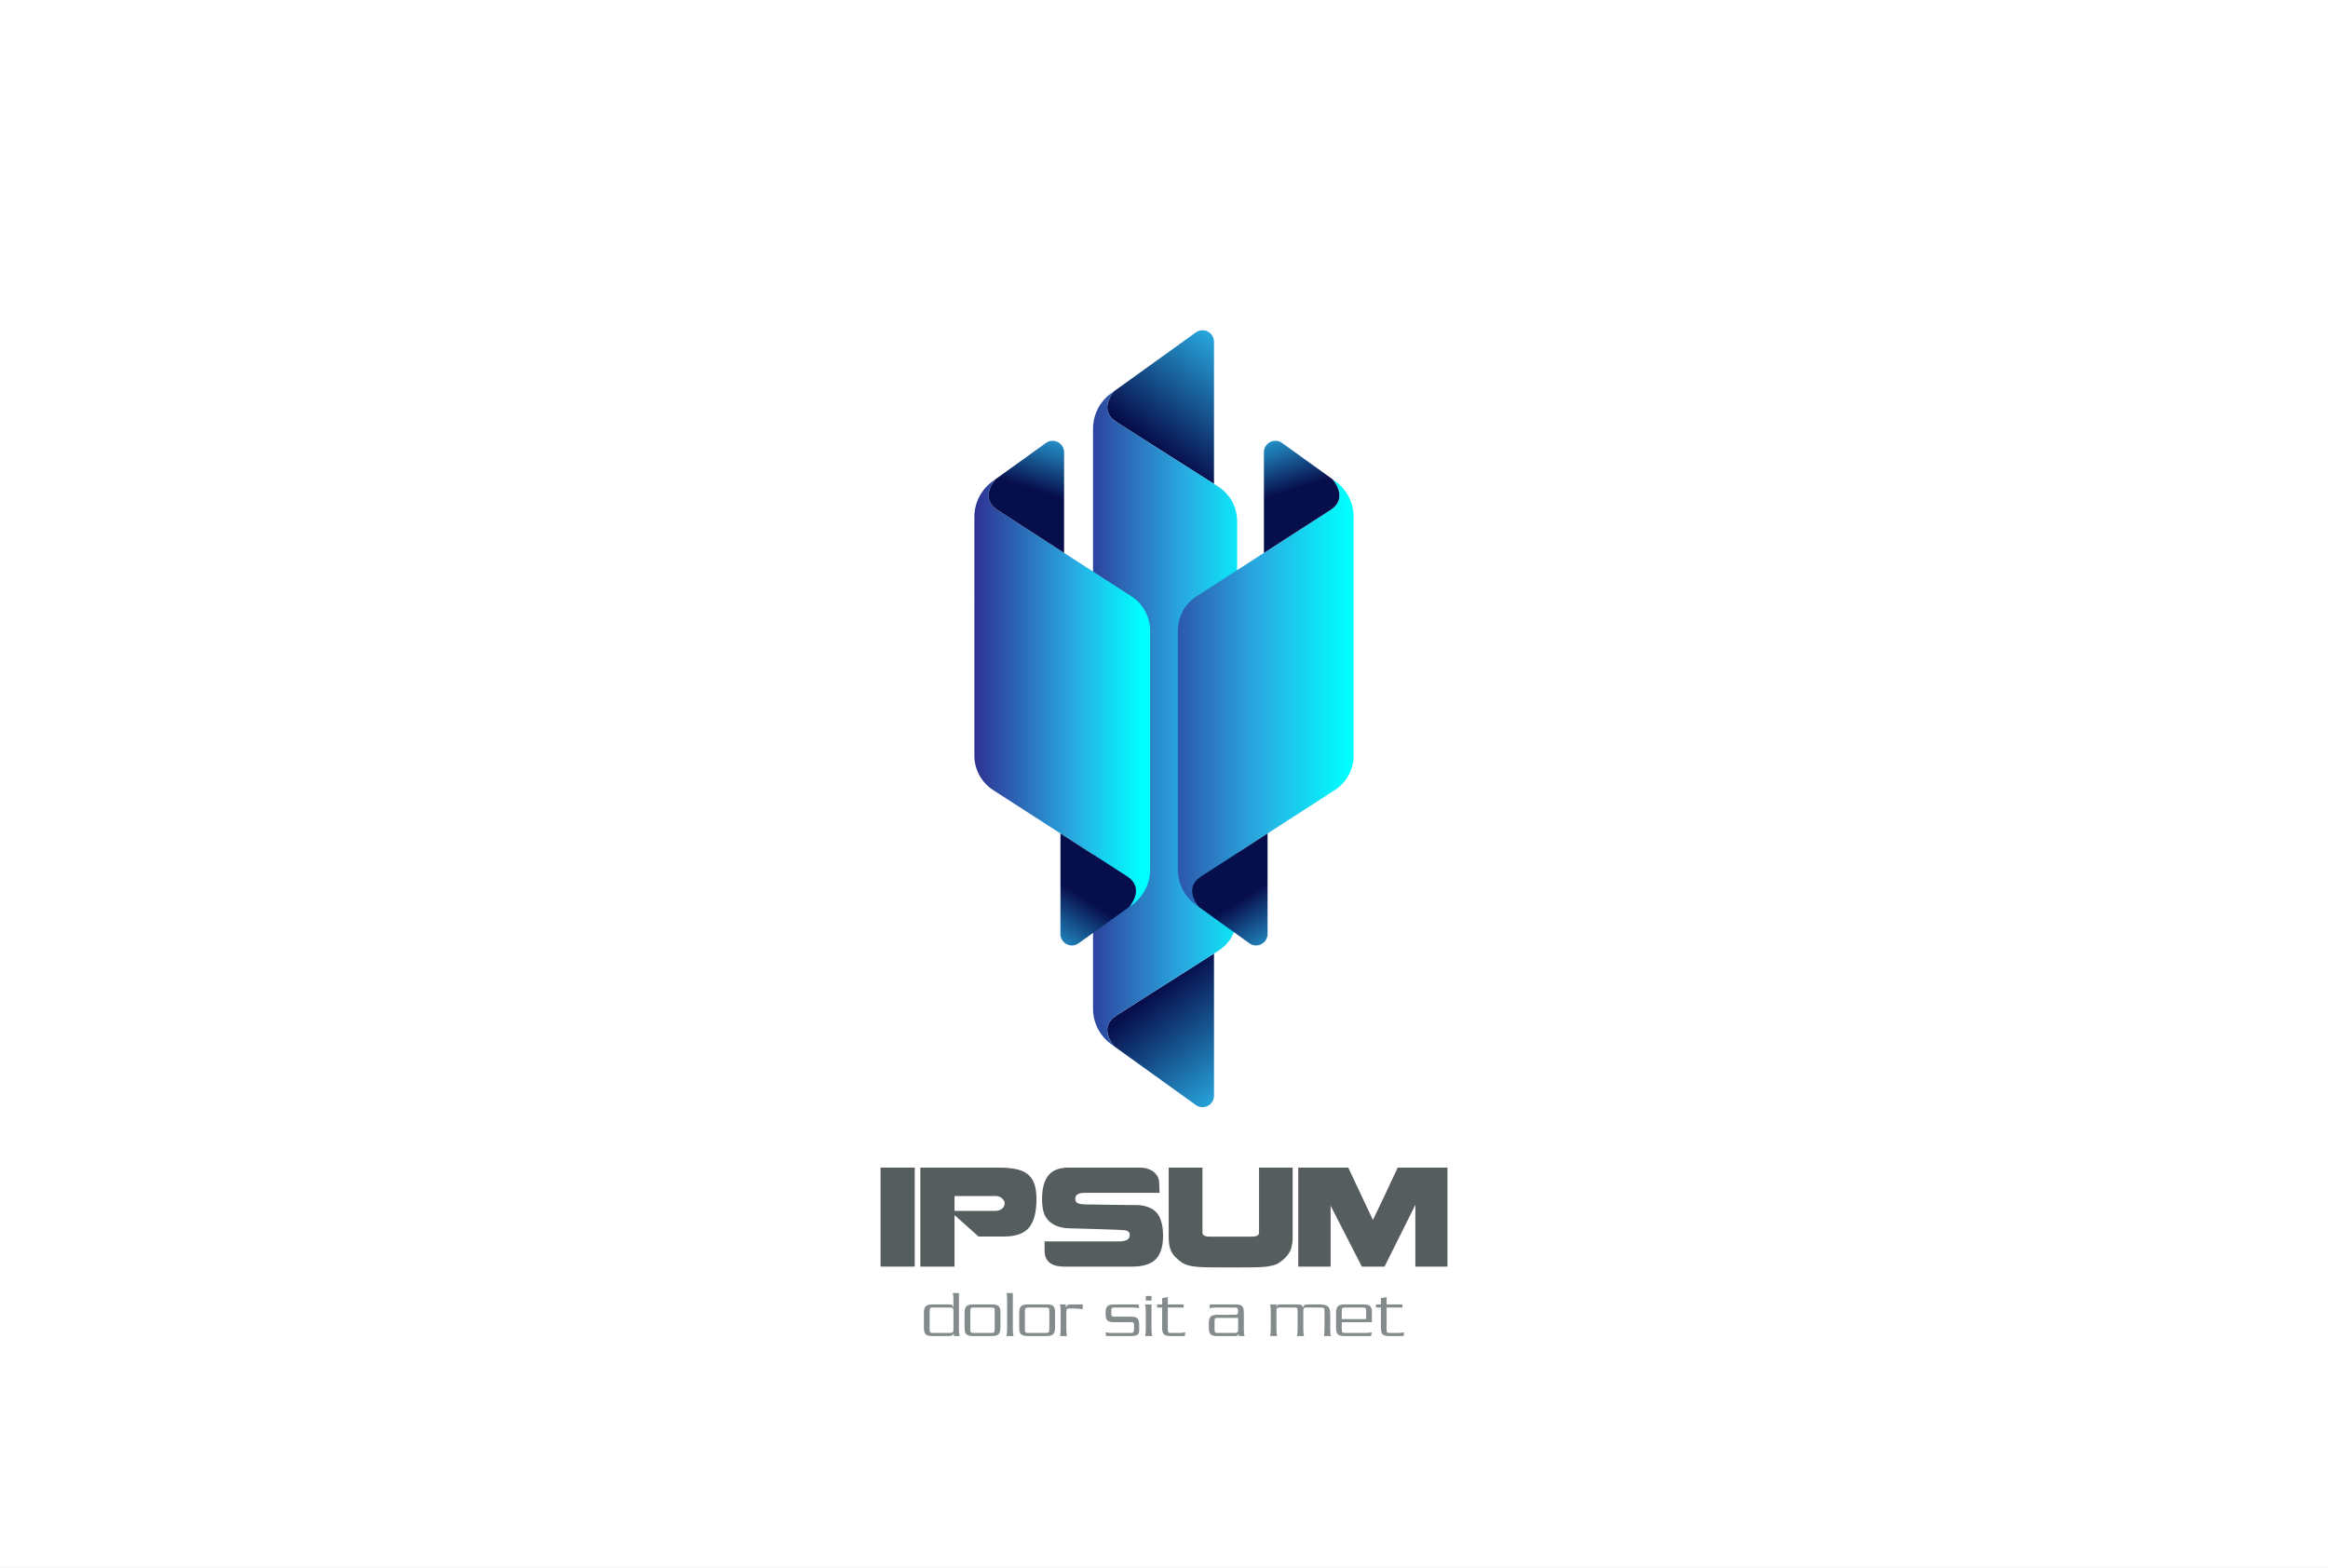
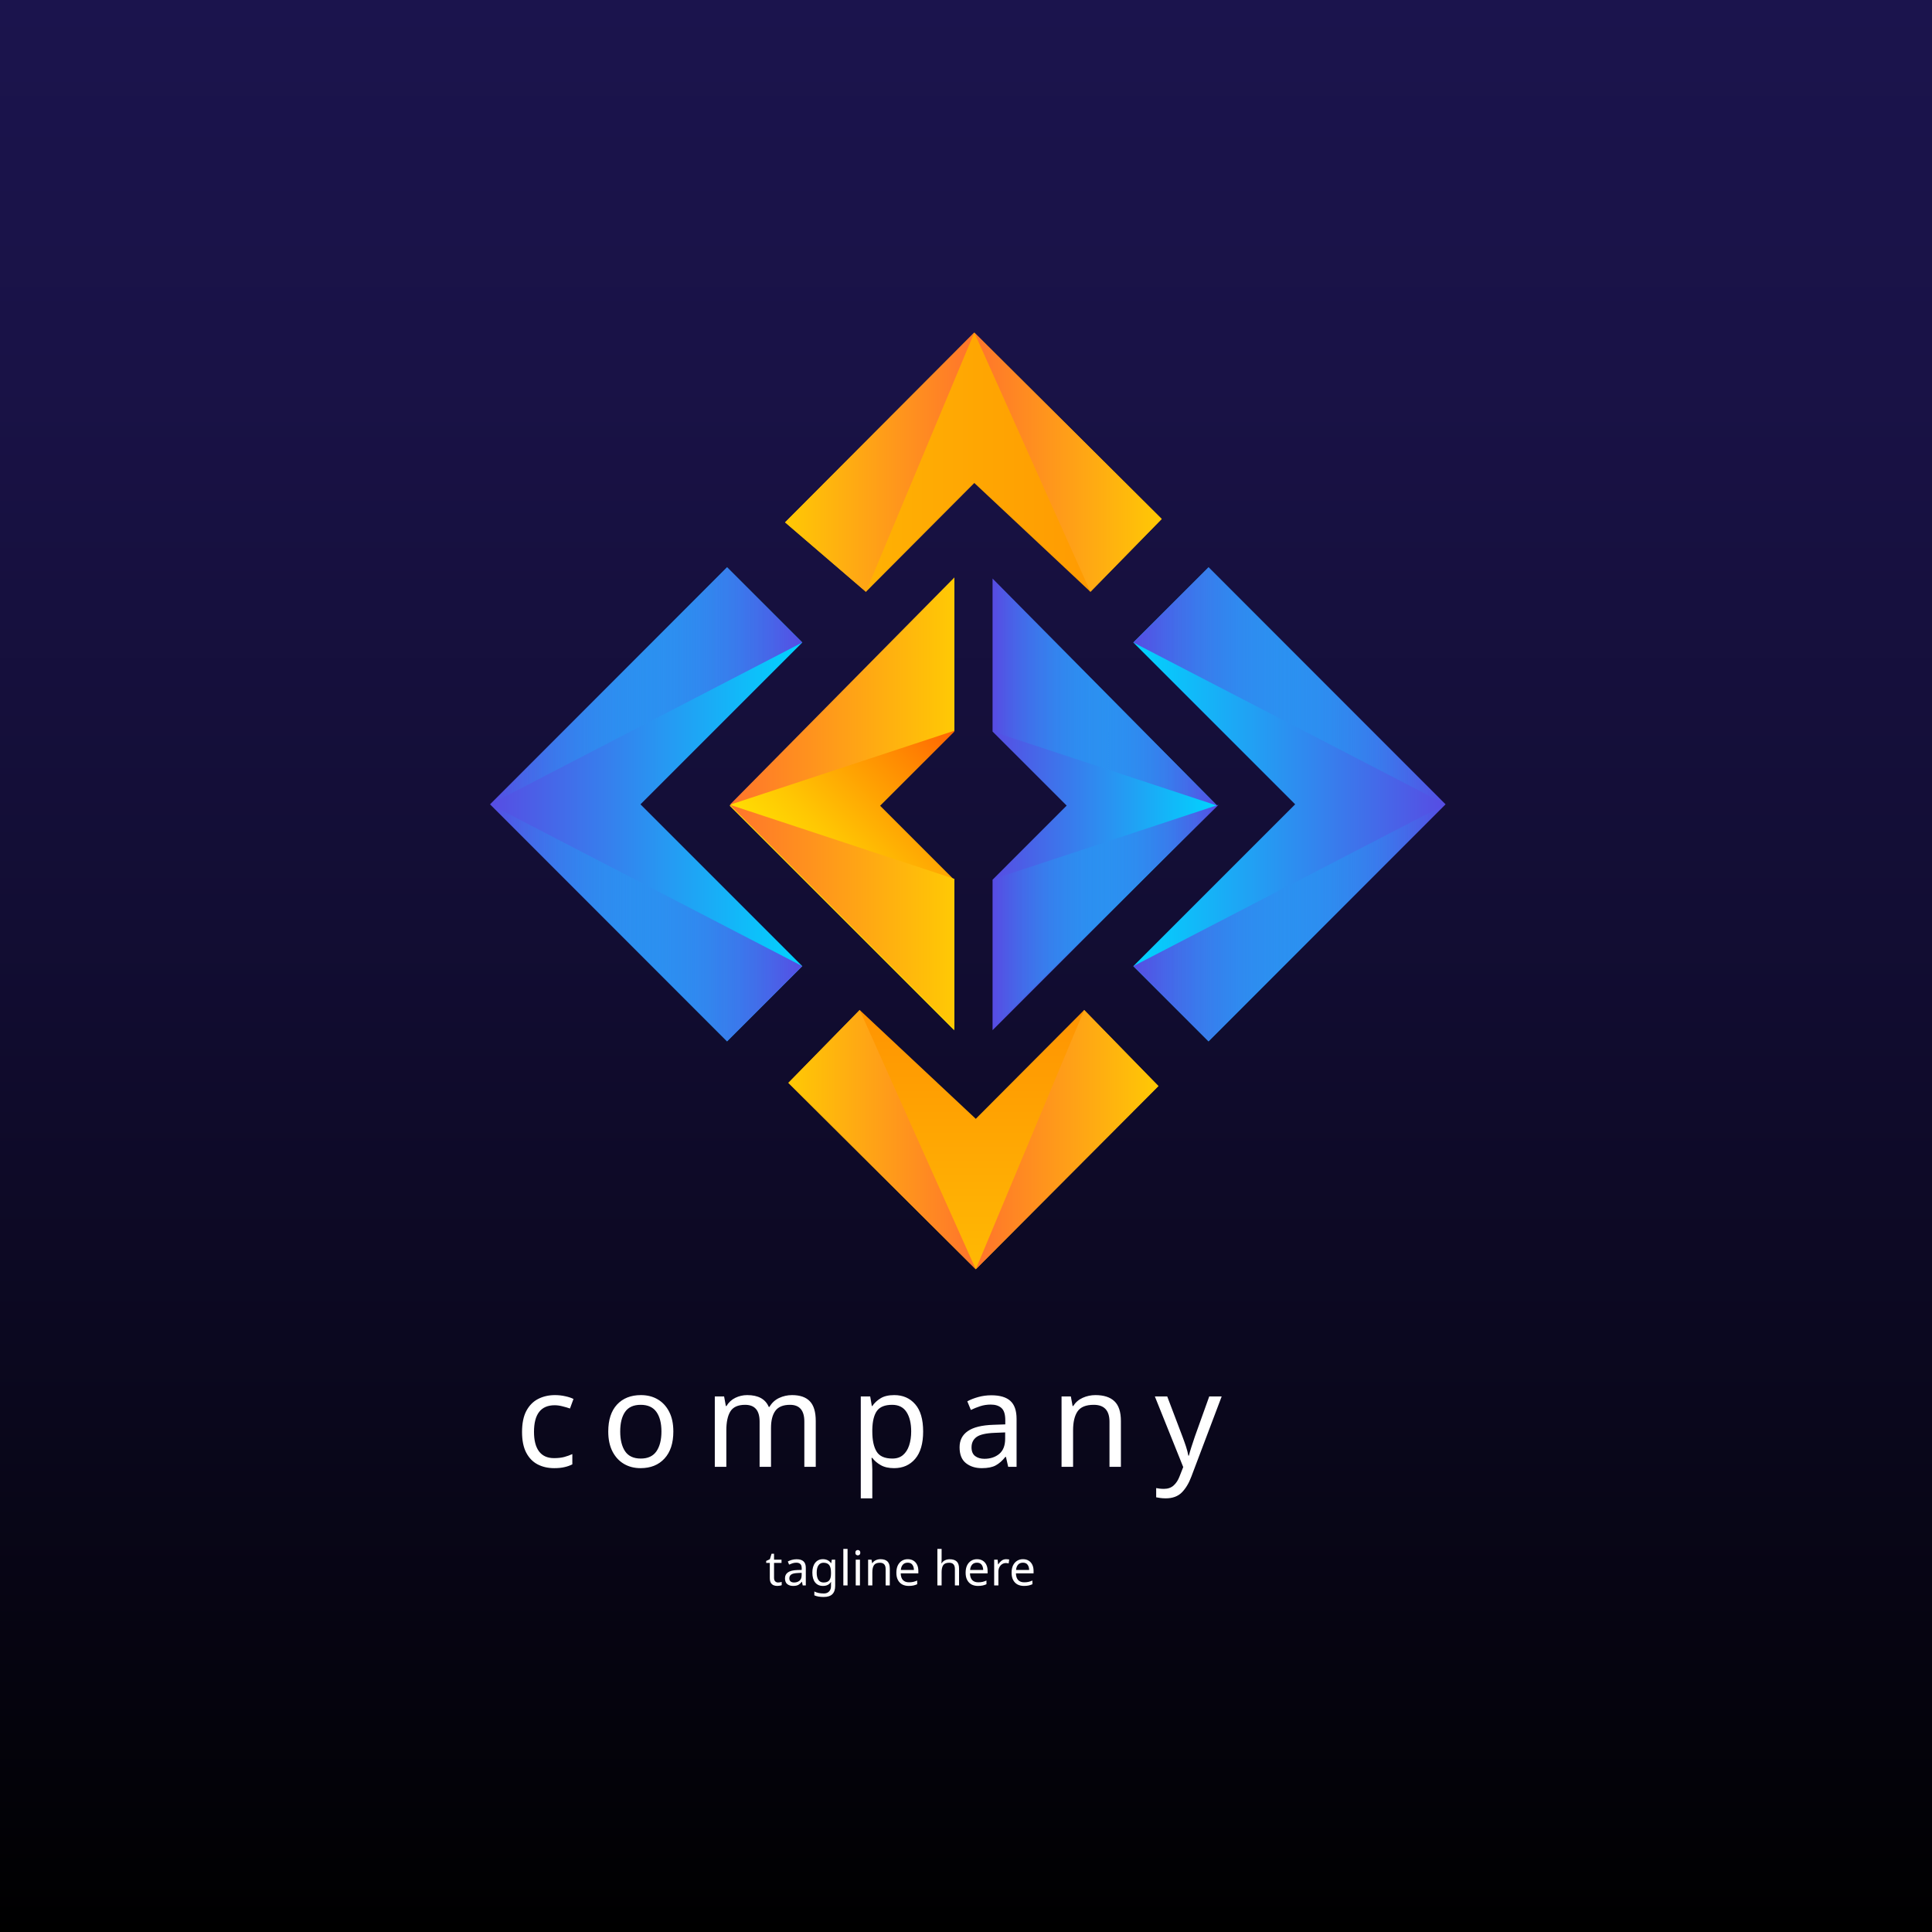
- <svg xmlns="http://www.w3.org/2000/svg" version="1.1" x="0px" y="0px" viewBox="0 0 841.89 566.929" style="enable-background:new 0 0 841.89 566.929;" xml:space="preserve">
-   <g id="BG">
-     <rect y="0" style="fill:#FFFFFF;" width="841.89" height="566.929" />
+ <svg xmlns="http://www.w3.org/2000/svg" version="1.1" x="0px" y="0px" viewBox="0 0 500 500" style="enable-background:new 0 0 500 500;" xml:space="preserve">
+   <g id="Background">
+     <linearGradient id="SVGID_1_" gradientUnits="userSpaceOnUse" x1="250" y1="500" x2="250" y2="-9.094947e-13">
+       <stop offset="0" style="stop-color:#000000" />
+       <stop offset="0.179" style="stop-color:#070514" />
+       <stop offset="0.517" style="stop-color:#120D33" />
+       <stop offset="0.802" style="stop-color:#191246" />
+       <stop offset="1" style="stop-color:#1B144D" />
+     </linearGradient>
+     <rect style="fill:url(#SVGID_1_);" width="500" height="500" />
  </g>
-   <g id="graphics">
-     <g>
-       <path style="fill:#848B8C;" d="M344.575,467.666h2.212v13.104c0,1.084,0.08,1.894,0.243,2.427h-2.018l-0.147-0.996    c-0.129,0.665-0.68,0.996-1.652,0.996h-6.076c-1.151,0-1.941-0.21-2.37-0.632c-0.43-0.421-0.645-1.198-0.645-2.333v-5.494    c0-1.068,0.219-1.83,0.656-2.284s1.224-0.68,2.358-0.68h5.955c0.518,0,0.842,0.028,0.972,0.085    c0.13,0.056,0.268,0.182,0.413,0.376l0.268,0.754l0.049-2.904C344.794,469.15,344.721,468.344,344.575,467.666z M344.794,480.815    v-6.659c0-0.486-0.065-0.818-0.196-0.997c-0.13-0.178-0.424-0.267-0.879-0.267h-6.454c-0.457,0-0.749,0.085-0.88,0.254    c-0.13,0.17-0.195,0.507-0.195,1.01v6.659c0,0.503,0.061,0.839,0.183,1.009c0.122,0.17,0.42,0.255,0.892,0.255h6.454    c0.391,0,0.676-0.088,0.854-0.267C344.721,481.617,344.794,481.285,344.794,480.815z" />
-       <path style="fill:#848B8C;" d="M361.783,474.738v5.494c0,1.036-0.219,1.799-0.655,2.284c-0.454,0.454-1.24,0.681-2.358,0.681    h-6.928c-1.149,0-1.94-0.21-2.369-0.632c-0.43-0.421-0.645-1.198-0.645-2.333v-5.494c0-1.068,0.22-1.83,0.659-2.284    c0.438-0.454,1.227-0.68,2.366-0.68h6.954c1.154,0,1.943,0.202,2.366,0.607c0.146,0.146,0.309,0.469,0.488,0.972l0.121,0.655    V474.738z M358.648,472.893h-6.684c-0.454,0-0.745,0.085-0.875,0.254c-0.13,0.17-0.194,0.507-0.194,1.01v6.659    c0,0.503,0.061,0.839,0.183,1.009c0.121,0.17,0.417,0.255,0.887,0.255h6.684c0.438,0,0.725-0.088,0.863-0.267    c0.137-0.179,0.206-0.511,0.206-0.997v-6.659c0-0.486-0.053-0.818-0.158-0.997C359.454,472.982,359.15,472.893,358.648,472.893z" />
-       <path style="fill:#848B8C;" d="M363.947,467.666h2.333v13.104c0,1.084,0.081,1.894,0.243,2.427h-2.552l0.176-0.995l0.066-1.432    v-10.678C364.214,468.992,364.125,468.184,363.947,467.666z" />
-       <path style="fill:#848B8C;" d="M381.545,474.738v5.494c0,1.036-0.219,1.799-0.657,2.284c-0.453,0.454-1.239,0.681-2.357,0.681    h-6.927c-1.151,0-1.941-0.21-2.37-0.632c-0.43-0.421-0.644-1.198-0.644-2.333v-5.494c0-1.068,0.219-1.83,0.658-2.284    c0.439-0.454,1.229-0.68,2.366-0.68h6.954c1.154,0,1.943,0.202,2.366,0.607c0.146,0.146,0.309,0.469,0.488,0.972l0.122,0.655    V474.738z M378.409,472.893h-6.685c-0.453,0-0.745,0.085-0.875,0.254c-0.13,0.17-0.194,0.507-0.194,1.01v6.659    c0,0.503,0.061,0.839,0.183,1.009c0.121,0.17,0.417,0.255,0.887,0.255h6.685c0.438,0,0.725-0.088,0.862-0.267    c0.138-0.179,0.207-0.511,0.207-0.997v-6.659c0-0.486-0.053-0.818-0.158-0.997C379.215,472.982,378.911,472.893,378.409,472.893z" />
-       <path style="fill:#848B8C;" d="M387.061,471.775h4.546l-0.122,1.725l-1.629-0.195l-1.458-0.073h-1.701    c-0.454,0-0.745,0.085-0.874,0.256c-0.131,0.17-0.195,0.507-0.195,1.009v6.272c0,0.939,0.073,1.749,0.219,2.43h-2.504    c0.146-0.584,0.22-1.393,0.22-2.43v-6.564c0-0.939-0.073-1.75-0.22-2.43h2.066l0.098,1.068c0.161-0.372,0.352-0.645,0.571-0.814    C386.297,471.859,386.625,471.775,387.061,471.775z" />
-       <path style="fill:#848B8C;" d="M402.958,476.197h6.027c1.151,0,1.936,0.198,2.358,0.596c0.421,0.397,0.632,1.186,0.632,2.37v2.09    c0,0.648-0.211,1.135-0.633,1.459c-0.423,0.324-1.137,0.485-2.144,0.485h-9.206l-0.171-1.337c0.617,0.145,1.438,0.219,2.461,0.219    h6.772c0.423,0,0.703-0.088,0.841-0.267c0.139-0.179,0.208-0.511,0.208-0.997v-1.361c0-0.485-0.054-0.817-0.158-0.996    c-0.105-0.179-0.401-0.268-0.887-0.268h-6.247c-1.135,0-1.917-0.211-2.347-0.632c-0.429-0.421-0.643-1.199-0.643-2.333v-0.487    c0-1.068,0.219-1.83,0.656-2.284s1.215-0.68,2.334-0.68h8.944l0.219,1.337c-0.583-0.146-1.402-0.219-2.455-0.219h-6.562    c-0.454,0-0.745,0.085-0.875,0.254c-0.13,0.17-0.194,0.507-0.194,1.01v0.777c0,0.502,0.06,0.838,0.183,1.008    C402.192,476.112,402.488,476.197,402.958,476.197z" />
-       <path style="fill:#848B8C;" d="M416.424,471.775v8.993c0,1.085,0.081,1.895,0.243,2.43h-2.553l0.177-0.996l0.066-1.434v-6.564    c0-1.102-0.089-1.912-0.268-2.43H416.424z M414.357,470.364v-1.653h2.066v1.653H414.357z" />
-       <path style="fill:#848B8C;" d="M428.065,472.893h-5.735v7.923c0,0.503,0.062,0.839,0.182,1.009c0.122,0.17,0.41,0.255,0.863,0.255    h2.82c0.972,0,1.79-0.073,2.454-0.219l-0.17,1.337h-5.226c-1.15,0-1.938-0.21-2.357-0.632c-0.422-0.421-0.633-1.198-0.633-2.333    v-7.34h-1.798v-1.118h1.798v-2.262l2.066-0.389v2.65h5.735V472.893z" />
-       <path style="fill:#848B8C;" d="M449.82,474.738v6.029c0,1.085,0.081,1.895,0.243,2.43h-1.994l-0.217-0.728    c-0.146,0.285-0.315,0.494-0.509,0.628l-0.388,0.101h-0.68h-6.112c-1.147,0-1.936-0.21-2.364-0.632    c-0.43-0.421-0.643-1.198-0.643-2.333v-1.751c0-1.068,0.218-1.831,0.653-2.284c0.438-0.454,1.222-0.68,2.354-0.68h6.522    c0.388,0,0.671-0.09,0.849-0.268c0.146-0.194,0.219-0.525,0.219-0.996v-0.145c0-0.47-0.088-0.786-0.267-0.948    c-0.146-0.178-0.413-0.267-0.8-0.267h-6.863c-0.921,0-1.737,0.072-2.449,0.219l0.17-1.337h9.286c1.149,0,1.936,0.197,2.357,0.594    C449.609,472.766,449.82,473.557,449.82,474.738z M447.754,480.815v-4.18h-7.465c-0.453,0-0.743,0.084-0.872,0.254    c-0.129,0.17-0.193,0.507-0.193,1.009v2.917c0,0.503,0.059,0.839,0.181,1.009c0.121,0.17,0.416,0.255,0.885,0.255h6.398    c0.388,0,0.671-0.088,0.849-0.267C447.681,481.617,447.754,481.285,447.754,480.815z" />
-       <path style="fill:#848B8C;" d="M459.324,471.775h2.284v0.826l0.389-0.607c0.145-0.146,0.389-0.219,0.729-0.219h6.514    c0.681,0,1.167,0.072,1.458,0.219c0.244,0.193,0.422,0.494,0.536,0.899c0.146-0.439,0.318-0.734,0.522-0.888    c0.202-0.154,0.644-0.23,1.323-0.23h4.06c1.459,0,2.476,0.233,3.051,0.704c0.575,0.471,0.863,1.385,0.863,2.747v5.542    c0,0.939,0.073,1.749,0.219,2.43h-2.504c0.146-0.584,0.219-1.393,0.219-2.43v-6.611c0-0.486-0.053-0.818-0.158-0.997    c-0.105-0.178-0.4-0.267-0.888-0.267H472.4c-0.454,0-0.746,0.085-0.875,0.254c-0.13,0.17-0.194,0.507-0.194,1.01v6.611    c0,0.939,0.073,1.749,0.219,2.43h-2.504c0.145-0.584,0.219-1.393,0.219-2.43v-6.611c0-0.486-0.053-0.818-0.158-0.997    c-0.105-0.178-0.4-0.267-0.887-0.267h-5.542c-0.454,0-0.745,0.085-0.875,0.254c-0.13,0.17-0.194,0.507-0.194,1.01v6.611    c0,0.939,0.073,1.749,0.219,2.43h-2.503c0.145-0.586,0.219-1.4,0.219-2.443v-6.598    C459.543,473.235,459.469,472.44,459.324,471.775z" />
-       <path style="fill:#848B8C;" d="M496.123,478.19h-10.889v2.625c0,0.503,0.061,0.839,0.182,1.009    c0.122,0.17,0.417,0.255,0.888,0.255h7.364c0.924,0,1.742-0.073,2.455-0.219l-0.292,1.337h-9.65c-1.15,0-1.94-0.21-2.37-0.632    c-0.429-0.421-0.643-1.198-0.643-2.333v-5.494c0-1.068,0.22-1.83,0.657-2.284c0.44-0.454,1.229-0.68,2.368-0.68h6.954    c1.154,0,1.942,0.202,2.366,0.607c0.145,0.146,0.308,0.469,0.487,0.972l0.122,0.655v0.73V478.19z M485.234,477.073h8.822v-2.917    c0-0.486-0.053-0.818-0.158-0.997c-0.105-0.178-0.409-0.267-0.911-0.267h-6.684c-0.454,0-0.746,0.085-0.876,0.254    c-0.129,0.17-0.193,0.507-0.193,1.01V477.073z" />
-       <path style="fill:#848B8C;" d="M507.183,472.893h-5.736v7.923c0,0.503,0.06,0.839,0.183,1.009c0.121,0.17,0.409,0.255,0.862,0.255    h2.82c0.972,0,1.789-0.073,2.455-0.219l-0.17,1.337h-5.227c-1.15,0-1.936-0.21-2.358-0.632c-0.421-0.421-0.631-1.198-0.631-2.333    v-7.34h-1.8v-1.118h1.8v-2.262l2.065-0.389v2.65h5.736V472.893z" />
-     </g>
-     <g>
-       <path style="fill:#565D5E;" d="M330.807,422.281v35.813h-12.36v-35.813H330.807z" />
-       <path style="fill:#565D5E;" d="M353.854,447.203l-8.661-7.75v18.641h-12.36v-35.813h28.214c2.465,0,4.567,0.178,6.307,0.531    c1.738,0.357,3.165,0.973,4.279,1.85c1.115,0.879,1.926,2.052,2.432,3.521c0.506,1.469,0.76,3.317,0.76,5.546    c0,4.626-0.886,8.028-2.659,10.206c-1.774,2.179-4.771,3.268-8.992,3.268H353.854z M345.193,437.934h14.79    c0.878,0,1.655-0.244,2.33-0.734c0.675-0.49,1.014-1.19,1.014-2.103c-0.068-0.675-0.423-1.266-1.063-1.772    c-0.643-0.506-1.352-0.76-2.128-0.76h-14.943V437.934z" />
-       <path style="fill:#565D5E;" d="M377.763,452.37v-3.394h27.15c0.911,0,1.747-0.16,2.507-0.481c0.76-0.321,1.096-0.956,1.139-1.747    c0.043-0.792-0.261-1.376-1.316-1.723c-1.055-0.347-18.212-0.67-21.224-0.809c-3.011-0.141-5.977-1.386-7.496-3.547    c-0.575-0.777-0.997-1.747-1.267-2.913c-0.27-1.165-0.405-2.507-0.405-4.026c0-3.816,0.751-6.679,2.254-8.586    c1.502-1.907,3.977-2.862,7.421-2.862c0,0,22.343,0,25.834,0c3.491,0,6.748,2.017,6.838,5.471l0.151,3.646H392.25    c-3.018,0-3.395,1.335-3.395,2.179c0,0.777,0.321,1.31,0.962,1.596c0.641,0.287,1.339,0.367,2.583,0.431    c1.245,0.063,17.853,0.211,19.351,0.253c1.497,0.043,3.207,0.516,4.457,1.14c1.249,0.626,2.211,1.528,2.887,2.711l0.05,0.05    c0.979,1.96,1.47,4.306,1.47,7.041c0,3.951-0.88,6.822-2.635,8.611c-1.756,1.791-4.61,2.685-8.56,2.685h-24.619    C380.964,458.094,377.763,456.71,377.763,452.37z" />
-       <path style="fill:#565D5E;" d="M434.85,422.281v23.605c0,0.405,0.21,0.734,0.633,0.987c0.422,0.254,1.071,0.38,1.95,0.38h15.146    c0.979,0,1.68-0.126,2.103-0.38c0.421-0.253,0.634-0.582,0.634-0.987v-23.605h12.157v25.074c0,1.621-0.186,3.022-0.558,4.203    c-0.373,1.183-1.081,2.298-2.128,3.344c-0.507,0.474-0.972,0.879-1.394,1.217c-0.422,0.337-0.818,0.607-1.189,0.81    c-0.744,0.439-1.74,0.76-2.989,0.963c-0.506,0.135-1.207,0.234-2.103,0.304c-0.895,0.067-1.815,0.117-2.761,0.152    c-1.013,0-2.33,0.008-3.951,0.024c-1.62,0.017-3.393,0.025-5.317,0.025c-2.061,0-3.858-0.009-5.395-0.025    c-1.537-0.017-2.811-0.024-3.825-0.024c-2.194-0.069-3.85-0.222-4.964-0.456h0.051c-0.607-0.102-1.149-0.229-1.621-0.38    c-0.474-0.151-0.92-0.338-1.342-0.558c-0.424-0.219-0.845-0.498-1.268-0.835c-0.422-0.338-0.886-0.743-1.393-1.217    c-1.081-1.046-1.798-2.152-2.153-3.317c-0.354-1.166-0.531-2.575-0.531-4.229v-25.074H434.85z" />
-       <path style="fill:#565D5E;" d="M511.843,458.094v-22.338l-11.144,22.338h-8.206l-11.296-22.034v22.034h-11.701v-35.813h18.083    l8.916,18.945c1.52-3.141,3.039-6.314,4.558-9.523c1.521-3.207,2.989-6.349,4.407-9.422h17.982v35.813H511.843z" />
-     </g>
+   <g id="Objects_1_">
    <g>
      <g>
+         <text transform="matrix(1 0 0 1 198.0864 410.3115)" style="fill:#FFFFFF; font-family:'Montserrat-Regular'; font-size:12.431px;">tagline here</text>
        <g>
-           <linearGradient id="SVGID_1_" gradientUnits="userSpaceOnUse" x1="418.291" y1="161.714" x2="446.283" y2="125.451">
-             <stop offset="0" style="stop-color:#070E4C" />
-             <stop offset="1" style="stop-color:#29ABE2" />
-           </linearGradient>
-           <path style="fill:url(#SVGID_1_);" d="M403.654,152.576l35.372,22.446v-51.424c0-3.379-3.822-5.341-6.567-3.368l-29.518,21.228      C402.446,142.019,397.107,148.345,403.654,152.576z" />
-         </g>
-         <g>
-           <linearGradient id="SVGID_00000168115338374280580840000012814797751142570657_" gradientUnits="userSpaceOnUse" x1="418.291" y1="1582.593" x2="447.369" y2="1544.925" gradientTransform="matrix(1 0 0 -1 0 1940.766)">
-             <stop offset="0" style="stop-color:#070E4C" />
-             <stop offset="1" style="stop-color:#29ABE2" />
-           </linearGradient>
-           <path style="fill:url(#SVGID_00000168115338374280580840000012814797751142570657_);" d="M403.654,367.31l35.372-22.446v51.424      c0,3.38-3.822,5.342-6.567,3.369l-29.518-21.229C402.446,377.868,397.107,371.54,403.654,367.31z" />
-         </g>
-         <linearGradient id="SVGID_00000028284453093508693930000016358418861678696864_" gradientUnits="userSpaceOnUse" x1="389.15" y1="259.942" x2="458.366" y2="259.942">
-           <stop offset="0" style="stop-color:#2E3192" />
-           <stop offset="0.568" style="stop-color:#29ABE2" />
-           <stop offset="0.952" style="stop-color:#00FFFF" />
-         </linearGradient>
-         <path style="fill:url(#SVGID_00000028284453093508693930000016358418861678696864_);" d="M447.4,188.496     c0-5.031-2.573-9.749-6.8-12.477l-36.947-23.443c-6.848-4.426-0.689-11.148-0.674-11.162l-1.129,0.811     c-4.114,2.958-6.568,7.748-6.568,12.815c0,9.922,0,199.886,0,209.807c0,5.066,2.454,9.855,6.568,12.814l1.129,0.81     c-0.016-0.013-6.174-6.734,0.674-11.161l36.947-23.443c7.692-4.961,6.8-12.584,6.8-17.88l-0.003-5.348     C447.397,306.483,447.4,202.82,447.4,188.496z" />
-       </g>
-       <g>
-         <linearGradient id="SVGID_00000180363505316787434230000004644809587862717586_" gradientUnits="userSpaceOnUse" x1="675.043" y1="250.698" x2="750.381" y2="250.698" gradientTransform="matrix(1 0 0 1 -262.4668 0)">
-           <stop offset="0" style="stop-color:#2E3192" />
-           <stop offset="0.568" style="stop-color:#29ABE2" />
-           <stop offset="1" style="stop-color:#00FFFF" />
-         </linearGradient>
-         <path style="fill:url(#SVGID_00000180363505316787434230000004644809587862717586_);" d="M489.519,186.907     c0-5.066-2.456-9.857-6.569-12.814l-1.128-0.811c0.014,0.016,6.173,6.736-0.674,11.162l-48.393,31.203     c-4.228,2.727-6.8,7.445-6.8,12.477c0,2.485,0.001,50.646,0.001,86.365c0,5.066,2.455,9.857,6.569,12.814l1.128,0.813     c-0.014-0.016-6.172-6.737,0.674-11.162l48.394-31.204c4.227-2.726,6.798-7.445,6.798-12.477v-5.402     C489.519,236.792,489.519,217.714,489.519,186.907z" />
-         <g>
-           <linearGradient id="SVGID_00000155113739390775213560000017658283687399519153_" gradientUnits="userSpaceOnUse" x1="713.985" y1="323.456" x2="727.142" y2="343.98" gradientTransform="matrix(1 0 0 1 -262.4668 0)">
-             <stop offset="0" style="stop-color:#070E4C" />
-             <stop offset="1" style="stop-color:#29ABE2" />
-           </linearGradient>
-           <path style="fill:url(#SVGID_00000155113739390775213560000017658283687399519153_);" d="M434.327,316.952      c-6.521,4.216-1.247,10.509-0.72,11.109l18.22,13.102c2.744,1.973,6.569,0.013,6.569-3.367v-36.364L434.327,316.952z" />
-         </g>
-         <g>
-           <linearGradient id="SVGID_00000152227042145356340830000012523160173791535241_" gradientUnits="userSpaceOnUse" x1="729.476" y1="177.481" x2="721.922" y2="153.912" gradientTransform="matrix(1 0 0 1 -262.4668 0)">
-             <stop offset="0" style="stop-color:#070E4C" />
-             <stop offset="0.589" style="stop-color:#1D73AC" />
-             <stop offset="1" style="stop-color:#29ABE2" />
-           </linearGradient>
-           <path style="fill:url(#SVGID_00000152227042145356340830000012523160173791535241_);" d="M481.147,184.443      c6.847-4.426,0.688-11.146,0.674-11.162l-18.174-13.069c-2.743-1.974-6.569-0.012-6.569,3.368v36.383L481.147,184.443z" />
+           <text transform="matrix(1 0 0 1 133.229 379.6133)" style="fill:#FFFFFF; font-family:'Montserrat-ExtraBold'; font-size:33.983px; letter-spacing:6;">company</text>
        </g>
      </g>
      <g>
-         <linearGradient id="SVGID_00000173125980222082275730000001585564940901557688_" gradientUnits="userSpaceOnUse" x1="770.413" y1="250.698" x2="833.977" y2="250.698" gradientTransform="matrix(-1 0 0 1 1186.348 0)">
-           <stop offset="0.049" style="stop-color:#00FFFF" />
-           <stop offset="0.432" style="stop-color:#29ABE2" />
-           <stop offset="1" style="stop-color:#2E3192" />
-         </linearGradient>
-         <path style="fill:url(#SVGID_00000173125980222082275730000001585564940901557688_);" d="M352.372,186.907     c0-5.066,2.455-9.857,6.568-12.814l1.128-0.811c-0.014,0.016-6.172,6.736,0.674,11.162l48.393,31.203     c4.227,2.727,6.799,7.445,6.799,12.477c0,2.485-0.001,50.646-0.001,86.365c0,5.066-2.455,9.857-6.569,12.814l-1.128,0.813     c0.015-0.016,6.173-6.737-0.674-11.162l-48.392-31.204c-4.227-2.726-6.799-7.445-6.799-12.477v-5.402     C352.372,236.792,352.372,217.714,352.372,186.907z" />
        <g>
-           <linearGradient id="SVGID_00000081628923218478112020000011993126760134031246_" gradientUnits="userSpaceOnUse" x1="795.976" y1="323.456" x2="809.133" y2="343.981" gradientTransform="matrix(-1 0 0 1 1186.348 0)">
-             <stop offset="0" style="stop-color:#070E4C" />
-             <stop offset="1" style="stop-color:#29ABE2" />
+           <linearGradient id="SVGID_00000142868084563037024770000001824993705440803772_" gradientUnits="userSpaceOnUse" x1="438.983" y1="119.612" x2="-47.929" y2="119.612" gradientTransform="matrix(-1 0 0 1 531.002 0)">
+             <stop offset="0" style="stop-color:#FFDE03" />
+             <stop offset="0.158" style="stop-color:#FFC603" />
+             <stop offset="0.493" style="stop-color:#FF8802" />
+             <stop offset="0.974" style="stop-color:#FF2601" />
+             <stop offset="1" style="stop-color:#FF2001" />
          </linearGradient>
-           <path style="fill:url(#SVGID_00000081628923218478112020000011993126760134031246_);" d="M407.563,316.952      c6.522,4.216,1.249,10.509,0.72,11.109l-18.22,13.102c-2.744,1.973-6.569,0.013-6.569-3.367v-36.364L407.563,316.952z" />
+           <polygon style="fill:url(#SVGID_00000142868084563037024770000001824993705440803772_);" points="282.199,153.16       252.151,124.996 224.099,153.16 203.178,135.184 252.151,86.063 300.653,134.308     " />
+           <linearGradient id="SVGID_00000133519882894956678810000002001455181466642102_" gradientUnits="userSpaceOnUse" x1="203.178" y1="119.612" x2="252.151" y2="119.612">
+             <stop offset="0" style="stop-color:#FFC904" />
+             <stop offset="1" style="stop-color:#FF742C" />
+           </linearGradient>
+           <polygon style="fill:url(#SVGID_00000133519882894956678810000002001455181466642102_);" points="224.099,153.16       252.151,86.063 203.178,135.184     " />
+           <linearGradient id="SVGID_00000003790067645684993530000008570742073098235803_" gradientUnits="userSpaceOnUse" x1="252.151" y1="119.612" x2="300.653" y2="119.612">
+             <stop offset="0" style="stop-color:#FF742C" />
+             <stop offset="1" style="stop-color:#FFC904" />
+           </linearGradient>
+           <polygon style="fill:url(#SVGID_00000003790067645684993530000008570742073098235803_);" points="300.653,134.308       252.151,86.063 282.199,153.16     " />
        </g>
        <g>
-           <linearGradient id="SVGID_00000155827968999124772360000017594084301010244533_" gradientUnits="userSpaceOnUse" x1="811.467" y1="177.481" x2="803.913" y2="153.912" gradientTransform="matrix(-1 0 0 1 1186.348 0)">
-             <stop offset="0" style="stop-color:#070E4C" />
-             <stop offset="0.589" style="stop-color:#1D73AC" />
-             <stop offset="1" style="stop-color:#29ABE2" />
+           <linearGradient id="SVGID_00000157271256325464976570000013595313105757892244_" gradientUnits="userSpaceOnUse" x1="-51.126" y1="178.971" x2="-51.126" y2="514.14" gradientTransform="matrix(1 0 0 -1 303.041 583.9727)">
+             <stop offset="0" style="stop-color:#FFDE03" />
+             <stop offset="0.158" style="stop-color:#FFC603" />
+             <stop offset="0.493" style="stop-color:#FF8802" />
+             <stop offset="0.974" style="stop-color:#FF2601" />
+             <stop offset="1" style="stop-color:#FF2001" />
          </linearGradient>
-           <path style="fill:url(#SVGID_00000155827968999124772360000017594084301010244533_);" d="M360.743,184.443      c-6.846-4.426-0.688-11.146-0.674-11.162l18.175-13.069c2.744-1.974,6.568-0.012,6.568,3.368v36.383L360.743,184.443z" />
+           <polygon style="fill:url(#SVGID_00000157271256325464976570000013595313105757892244_);" points="222.485,261.387       252.532,289.55 280.585,261.387 299.801,281.073 252.532,328.484 204.03,280.24     " />
+           <linearGradient id="SVGID_00000088129369983976045030000016252274885538706324_" gradientUnits="userSpaceOnUse" x1="204.03" y1="294.935" x2="252.532" y2="294.935">
+             <stop offset="0" style="stop-color:#FFC904" />
+             <stop offset="1" style="stop-color:#FF742C" />
+           </linearGradient>
+           <polygon style="fill:url(#SVGID_00000088129369983976045030000016252274885538706324_);" points="252.532,328.484       204.03,280.24 222.485,261.387     " />
+           <linearGradient id="SVGID_00000127732680006063455760000004515701670150673853_" gradientUnits="userSpaceOnUse" x1="252.532" y1="294.935" x2="299.801" y2="294.935">
+             <stop offset="0" style="stop-color:#FF742C" />
+             <stop offset="1" style="stop-color:#FFC904" />
+           </linearGradient>
+           <polygon style="fill:url(#SVGID_00000127732680006063455760000004515701670150673853_);" points="299.801,281.073       252.532,328.484 280.585,261.387     " />
+         </g>
+         <g>
+           <linearGradient id="SVGID_00000047037916084897398660000013899784801319744148_" gradientUnits="userSpaceOnUse" x1="293.309" y1="208.159" x2="374.113" y2="208.159">
+             <stop offset="0" style="stop-color:#00D4FE" />
+             <stop offset="1" style="stop-color:#574CE3" />
+           </linearGradient>
+           <polygon style="fill:url(#SVGID_00000047037916084897398660000013899784801319744148_);" points="335.185,208.157       293.309,250.037 312.767,269.503 374.113,208.157 312.773,146.815 293.309,166.281     " />
+           <linearGradient id="SVGID_00000062884694091146511180000003676948344679765379_" gradientUnits="userSpaceOnUse" x1="293.309" y1="238.83" x2="374.113" y2="238.83">
+             <stop offset="0" style="stop-color:#574CE3" />
+             <stop offset="0.99" style="stop-color:#00D4FE;stop-opacity:0" />
+           </linearGradient>
+           <polygon style="fill:url(#SVGID_00000062884694091146511180000003676948344679765379_);" points="293.309,250.037       374.113,208.157 312.767,269.503     " />
+           <linearGradient id="SVGID_00000028282908135015005900000007942694567562869906_" gradientUnits="userSpaceOnUse" x1="293.309" y1="177.486" x2="374.113" y2="177.486">
+             <stop offset="0" style="stop-color:#574CE3" />
+             <stop offset="0.99" style="stop-color:#00D4FE;stop-opacity:0" />
+           </linearGradient>
+           <polygon style="fill:url(#SVGID_00000028282908135015005900000007942694567562869906_);" points="374.113,208.157       293.309,166.281 312.773,146.815     " />
+         </g>
+         <g>
+           <linearGradient id="SVGID_00000059292983552064223240000014603865952462470591_" gradientUnits="userSpaceOnUse" x1="626.413" y1="375.813" x2="707.218" y2="375.813" gradientTransform="matrix(-1 0 0 -1 834.043 583.9727)">
+             <stop offset="0" style="stop-color:#00D4FE" />
+             <stop offset="1" style="stop-color:#574CE3" />
+           </linearGradient>
+           <polygon style="fill:url(#SVGID_00000059292983552064223240000014603865952462470591_);" points="165.754,208.162       207.63,166.281 188.172,146.815 126.825,208.162 188.165,269.504 207.63,250.037     " />
+           <linearGradient id="SVGID_00000049921517331778181940000015033800553427787678_" gradientUnits="userSpaceOnUse" x1="126.825" y1="238.833" x2="207.63" y2="238.833">
+             <stop offset="0" style="stop-color:#00D4FE;stop-opacity:0" />
+             <stop offset="1" style="stop-color:#574CE3" />
+           </linearGradient>
+           <polygon style="fill:url(#SVGID_00000049921517331778181940000015033800553427787678_);" points="207.63,250.037       126.825,208.162 188.165,269.504     " />
+           <linearGradient id="SVGID_00000173122713808778400060000003339613394170536595_" gradientUnits="userSpaceOnUse" x1="126.825" y1="177.489" x2="207.63" y2="177.489">
+             <stop offset="0.01" style="stop-color:#00D4FE;stop-opacity:0" />
+             <stop offset="1" style="stop-color:#574CE3" />
+           </linearGradient>
+           <polygon style="fill:url(#SVGID_00000173122713808778400060000003339613394170536595_);" points="207.63,166.281       126.825,208.162 188.172,146.815     " />
+         </g>
+         <g>
+           <g>
+             <linearGradient id="SVGID_00000093166890158397542370000012474009739933217665_" gradientUnits="userSpaceOnUse" x1="217.738" y1="237.425" x2="276.176" y2="178.987">
+               <stop offset="0" style="stop-color:#FFDE03" />
+               <stop offset="0.158" style="stop-color:#FFC603" />
+               <stop offset="0.493" style="stop-color:#FF8802" />
+               <stop offset="0.974" style="stop-color:#FF2601" />
+               <stop offset="1" style="stop-color:#FF2001" />
+             </linearGradient>
+             <polygon style="fill:url(#SVGID_00000093166890158397542370000012474009739933217665_);" points="246.957,227.71        227.776,208.526 246.957,189.354 246.957,149.768 188.842,208.526 246.957,266.644      " />
+             <linearGradient id="SVGID_00000129184998687788186540000005630238354115173544_" gradientUnits="userSpaceOnUse" x1="188.884" y1="178.857" x2="247" y2="178.857">
+               <stop offset="0" style="stop-color:#FF742C" />
+               <stop offset="1" style="stop-color:#FFC904" />
+             </linearGradient>
+             <polygon style="fill:url(#SVGID_00000129184998687788186540000005630238354115173544_);" points="188.884,208.273 247,189.101        247,149.44      " />
+             <linearGradient id="SVGID_00000016755269352150166040000011306991746155881905_" gradientUnits="userSpaceOnUse" x1="188.884" y1="237.332" x2="247" y2="237.332">
+               <stop offset="0" style="stop-color:#FF742C" />
+               <stop offset="1" style="stop-color:#FFC904" />
+             </linearGradient>
+             <polygon style="fill:url(#SVGID_00000016755269352150166040000011306991746155881905_);" points="247,227.456 188.884,208.273        247,266.39      " />
+           </g>
+           <g>
+             <linearGradient id="SVGID_00000127739706687162950820000000344313111387578515_" gradientUnits="userSpaceOnUse" x1="284.136" y1="208.168" x2="342.25" y2="208.168" gradientTransform="matrix(-1 0 0 1 599.125 0)">
+               <stop offset="0" style="stop-color:#00D4FE" />
+               <stop offset="1" style="stop-color:#574CE3" />
+             </linearGradient>
+             <polygon style="fill:url(#SVGID_00000127739706687162950820000000344313111387578515_);" points="256.875,227.673        276.055,208.49 256.875,189.317 256.875,149.73 314.989,208.49 256.875,266.606      " />
+             <linearGradient id="SVGID_00000144336222289354652890000005707114110979590533_" gradientUnits="userSpaceOnUse" x1="256.875" y1="179.11" x2="314.989" y2="179.11">
+               <stop offset="0.01" style="stop-color:#00D4FE;stop-opacity:0" />
+               <stop offset="1" style="stop-color:#574CE3" />
+             </linearGradient>
+             <polygon style="fill:url(#SVGID_00000144336222289354652890000005707114110979590533_);" points="314.989,208.49        256.875,189.317 256.875,149.73      " />
+             <linearGradient id="SVGID_00000023276402366818538520000005222004549587148472_" gradientUnits="userSpaceOnUse" x1="257" y1="237.126" x2="315.365" y2="237.126">
+               <stop offset="0.01" style="stop-color:#00D4FE;stop-opacity:0" />
+               <stop offset="1" style="stop-color:#574CE3" />
+             </linearGradient>
+             <polygon style="fill:url(#SVGID_00000023276402366818538520000005222004549587148472_);" points="257,265.978 257,227.546        315.365,208.273      " />
+           </g>
        </g>
      </g>
    </g>
  </g>
</svg>
